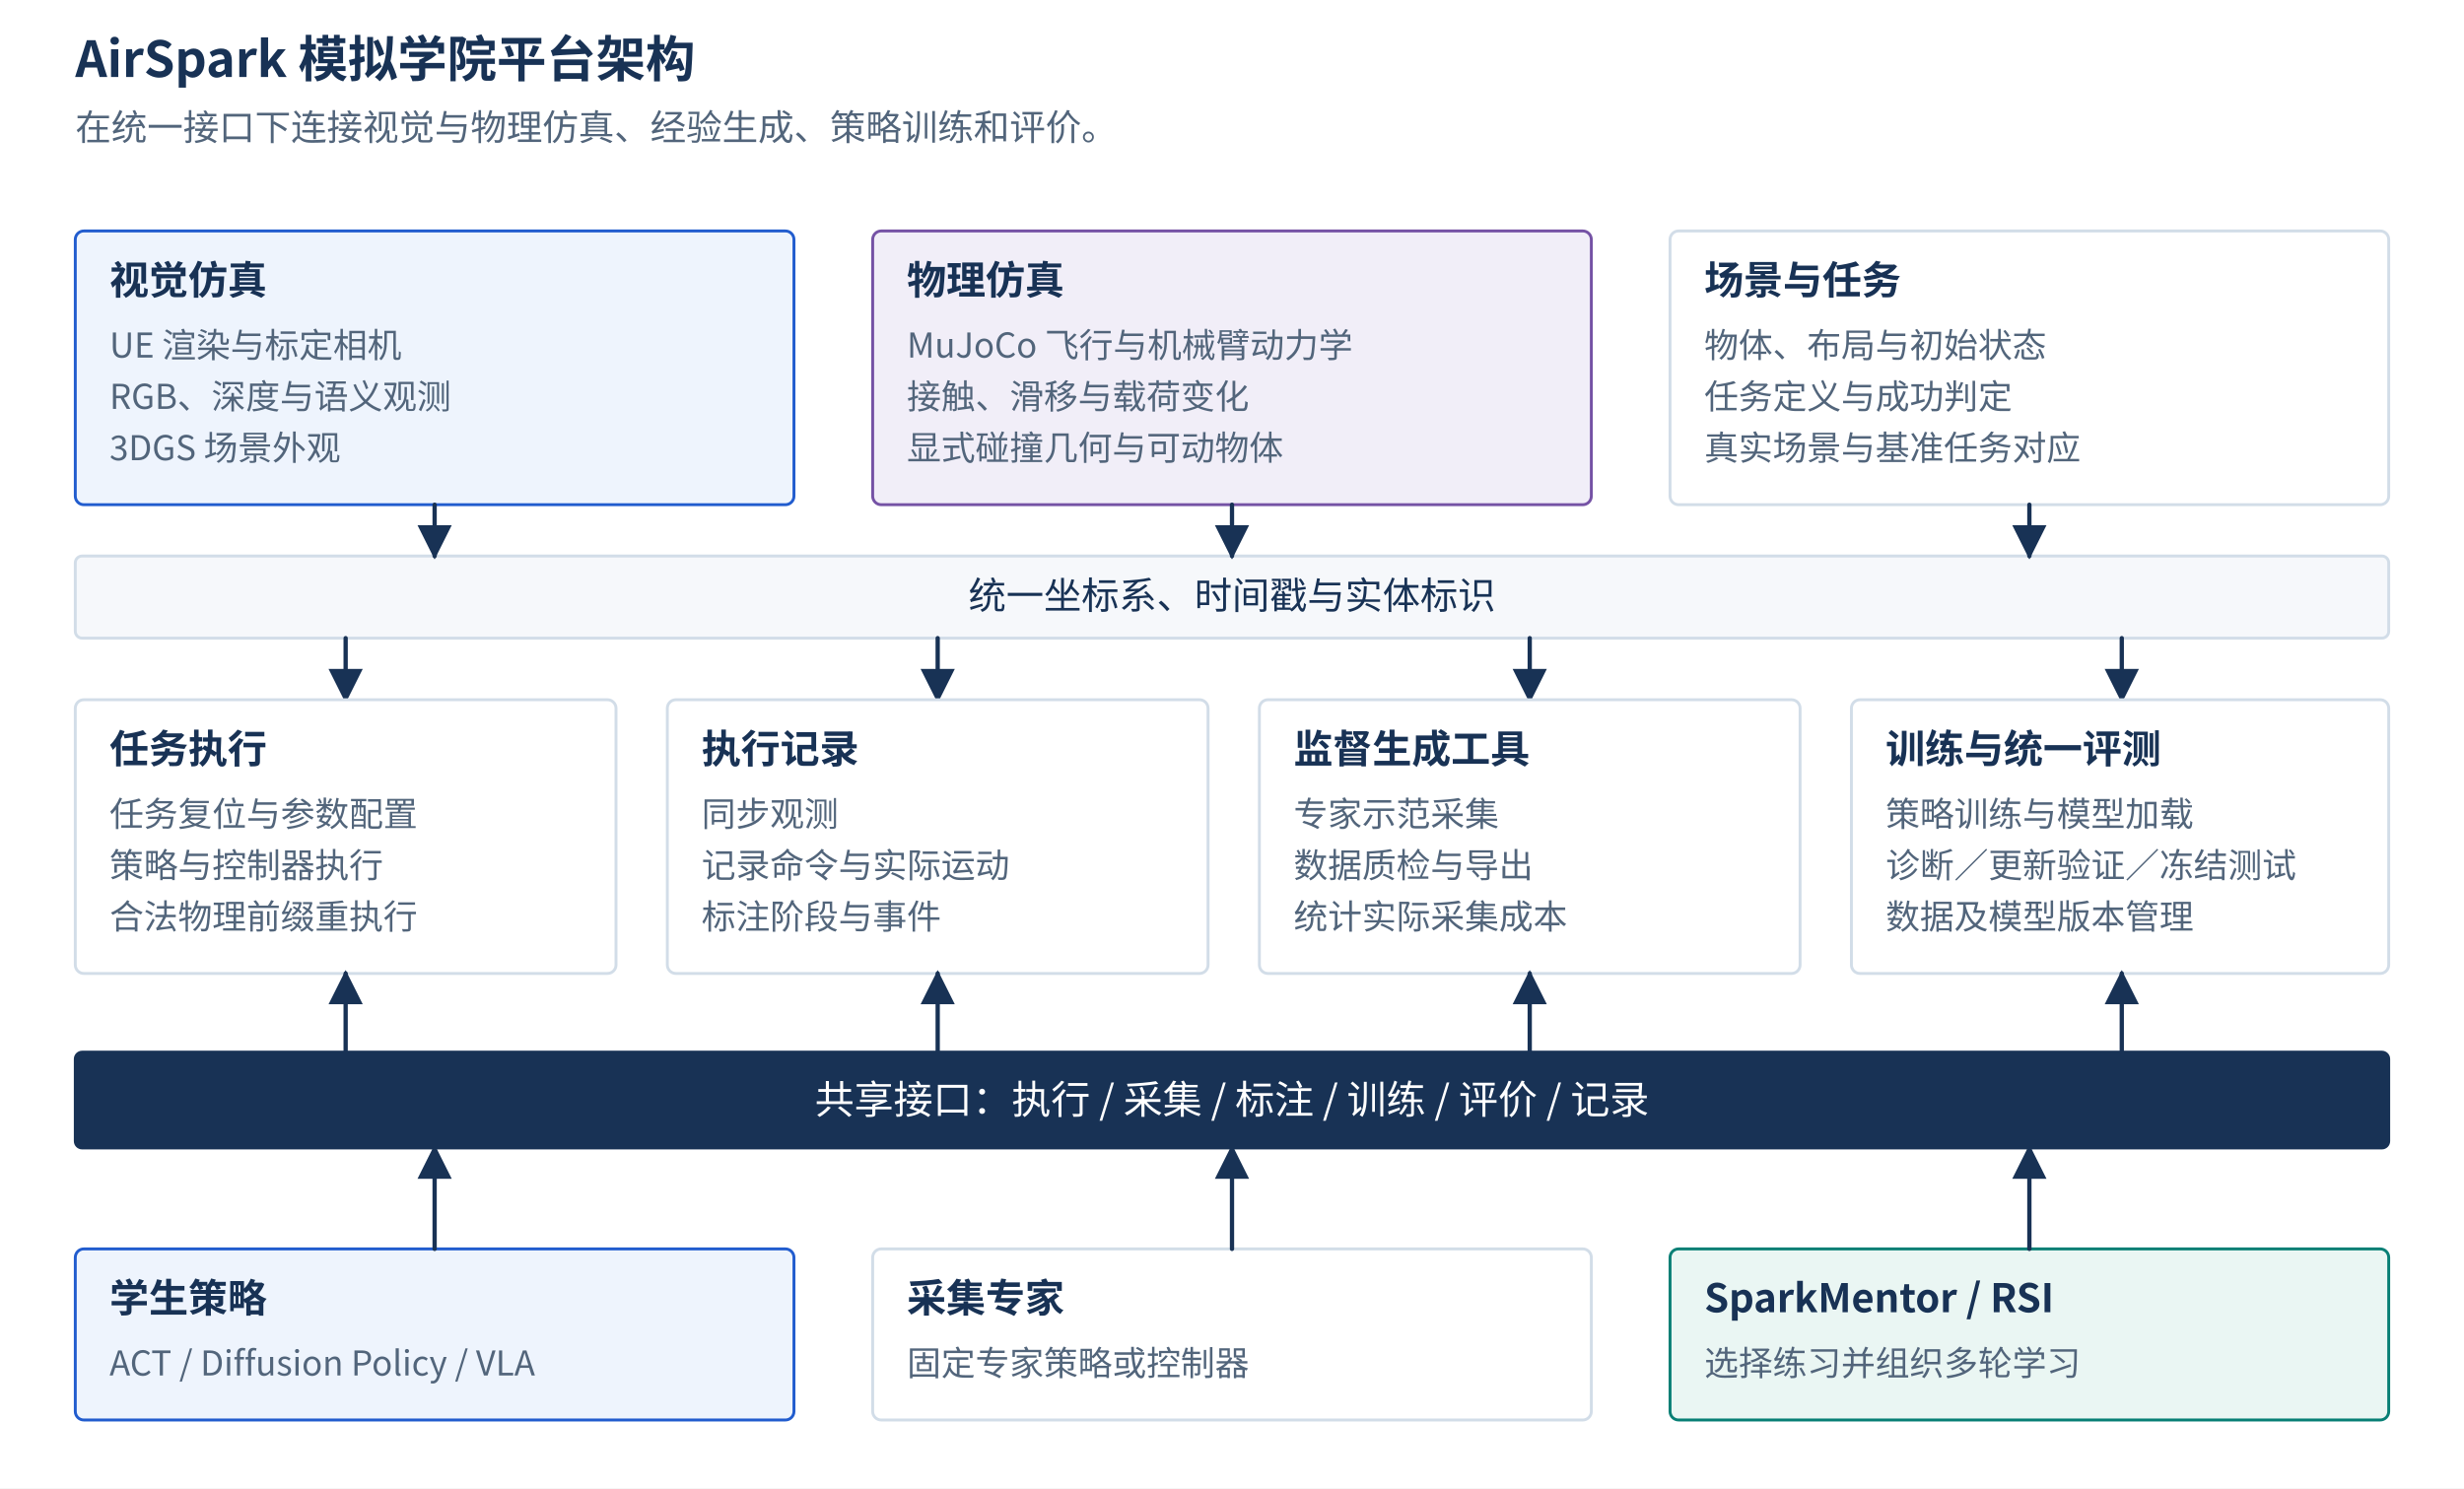
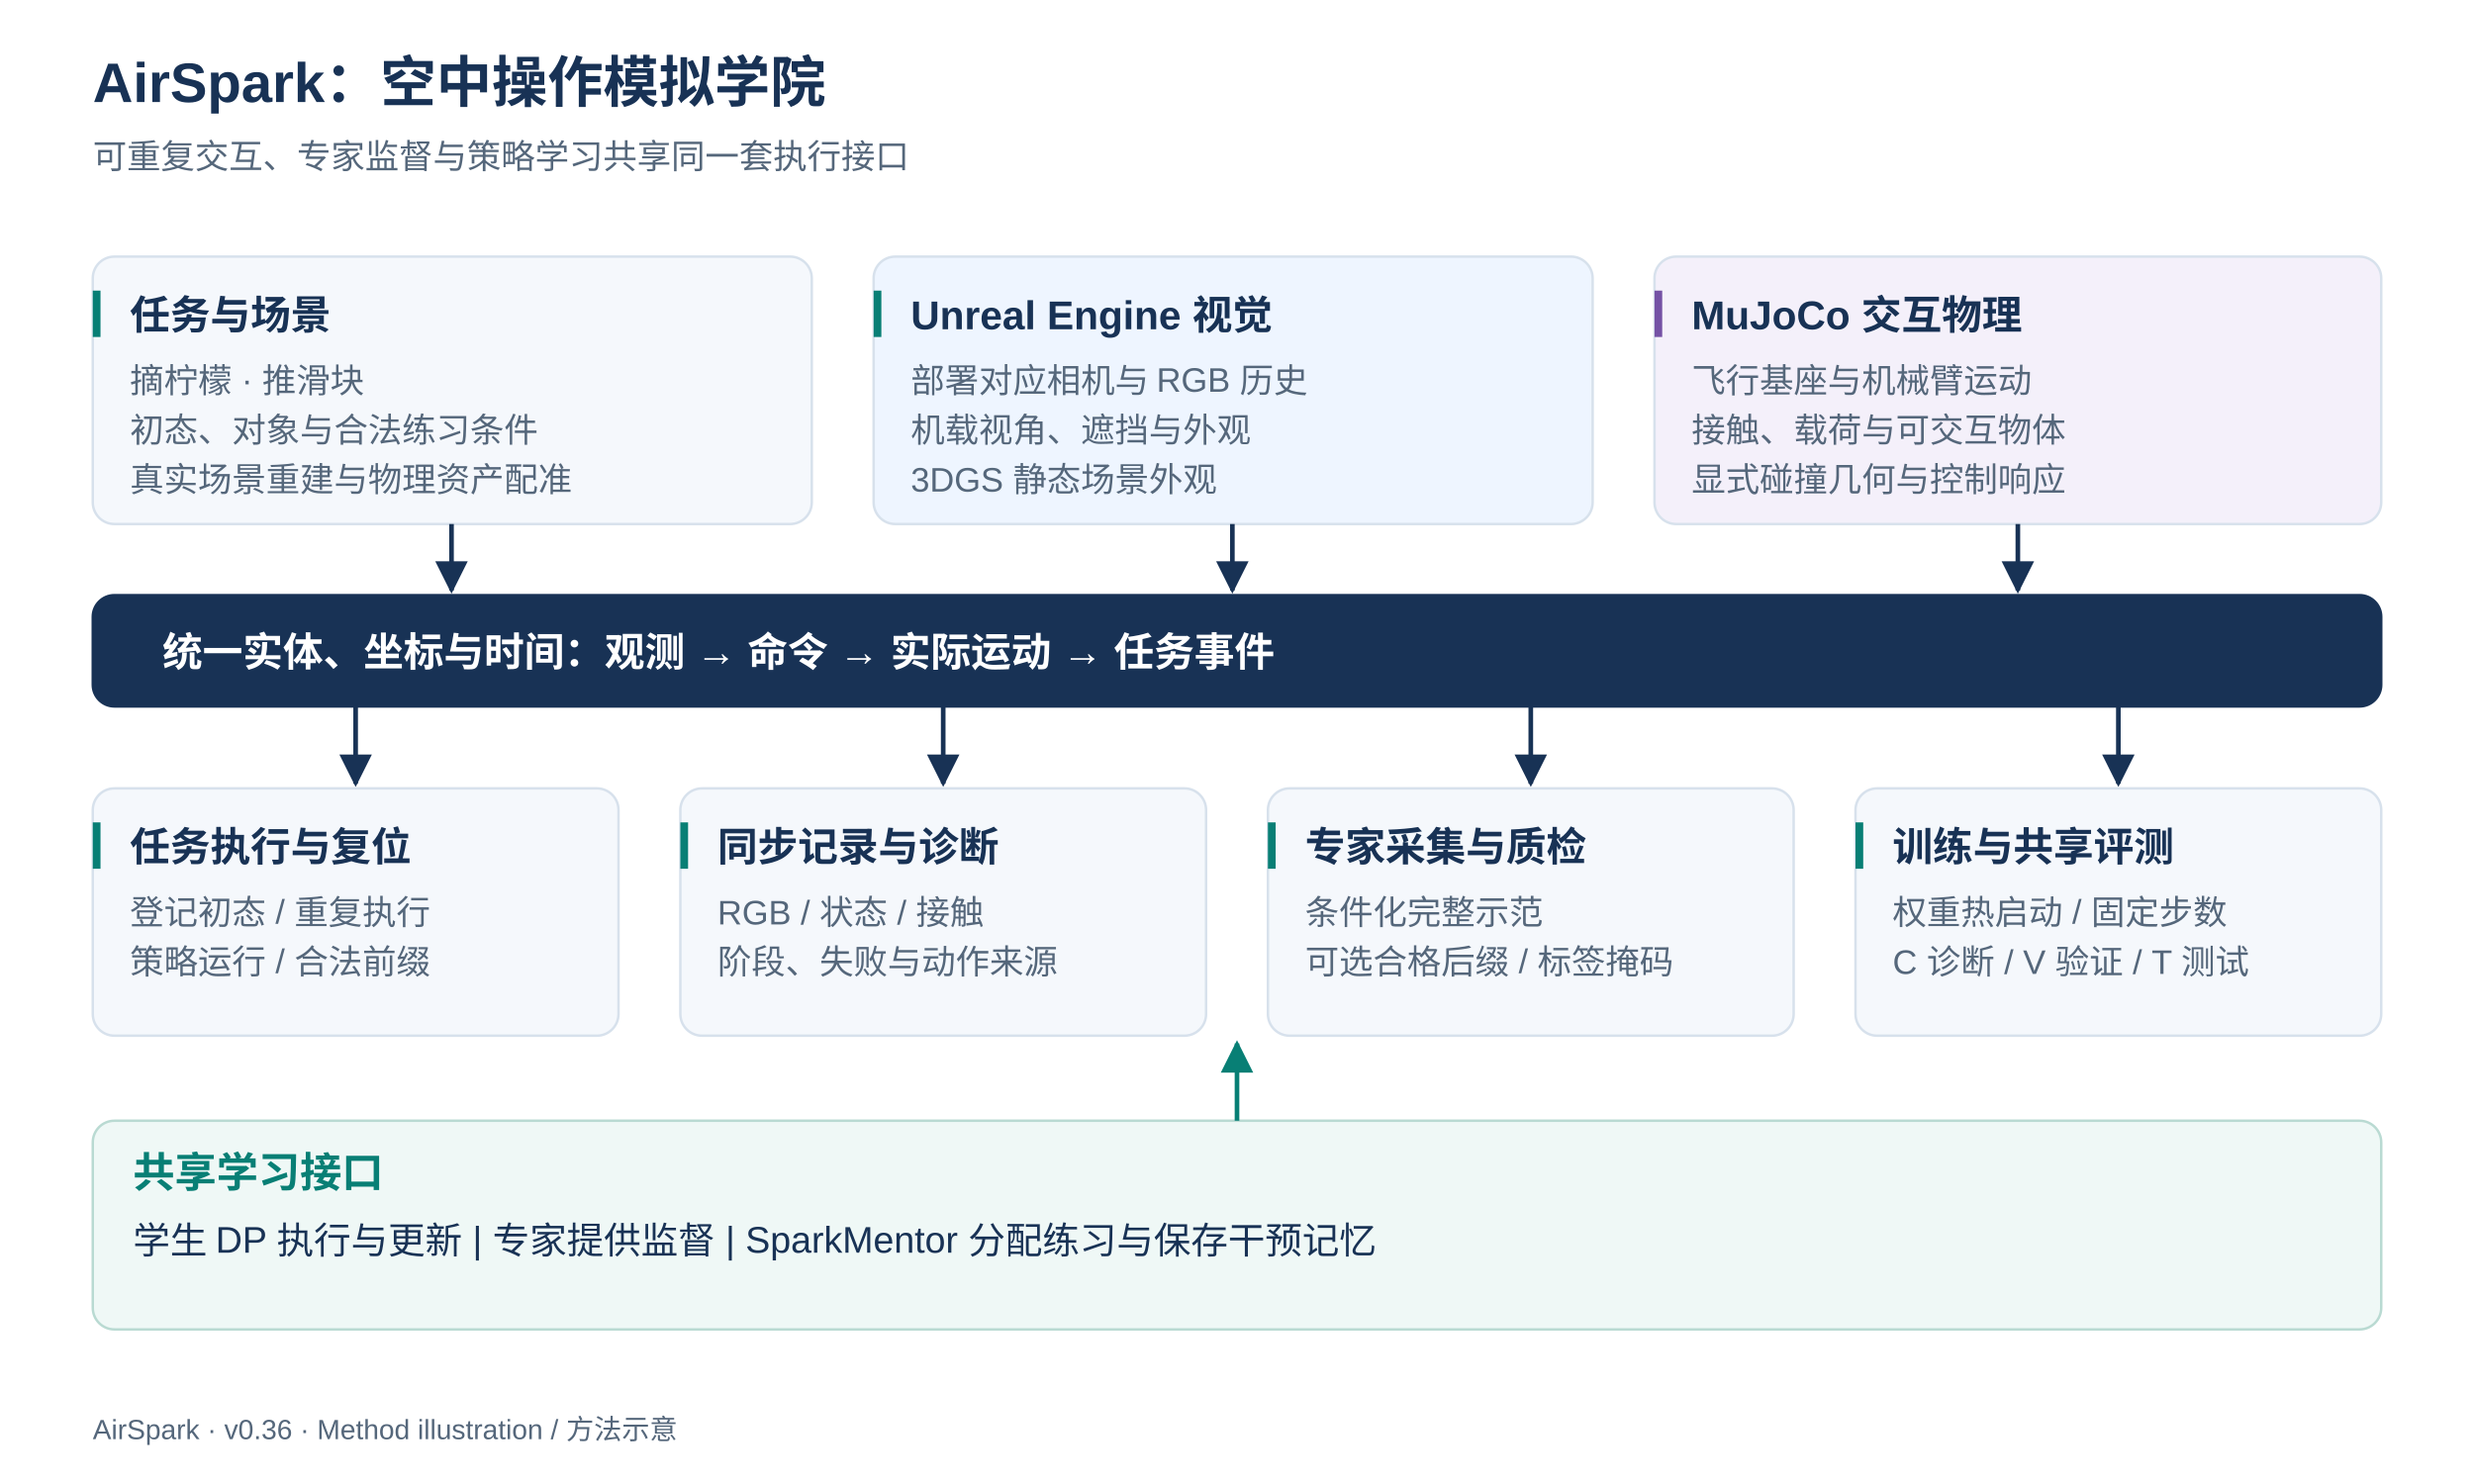
- <svg xmlns="http://www.w3.org/2000/svg" width="1440" height="870" viewBox="0 0 1440 870" role="img" aria-labelledby="title desc">
+ <svg xmlns="http://www.w3.org/2000/svg" width="1600" height="960" viewBox="0 0 1600 960" role="img">
  <defs>
-     <marker id="arrow-ink" viewBox="0 0 10 10" refX="9" refY="5" markerWidth="8" markerHeight="8" orient="auto-start-reverse">
-       <path d="M 0 0 L 10 5 L 0 10 z" fill="#183255" />
+     <marker id="navy" viewBox="0 0 10 10" refX="9" refY="5" markerWidth="7" markerHeight="7" orient="auto">
+       <path d="M0 0 L10 5 L0 10 Z" fill="#183255" />
    </marker>
-     <marker id="arrow-teal" viewBox="0 0 10 10" refX="9" refY="5" markerWidth="8" markerHeight="8" orient="auto-start-reverse">
-       <path d="M 0 0 L 10 5 L 0 10 z" fill="#087f75" />
+     <marker id="teal" viewBox="0 0 10 10" refX="9" refY="5" markerWidth="7" markerHeight="7" orient="auto">
+       <path d="M0 0 L10 5 L0 10 Z" fill="#087f75" />
    </marker>
-     <marker id="arrow-blue" viewBox="0 0 10 10" refX="9" refY="5" markerWidth="8" markerHeight="8" orient="auto-start-reverse">
-       <path d="M 0 0 L 10 5 L 0 10 z" fill="#215cce" />
-     </marker>
-     <marker id="arrow-purple" viewBox="0 0 10 10" refX="9" refY="5" markerWidth="8" markerHeight="8" orient="auto-start-reverse">
-       <path d="M 0 0 L 10 5 L 0 10 z" fill="#7552a5" />
-     </marker>
-     <marker id="arrow-amber" viewBox="0 0 10 10" refX="9" refY="5" markerWidth="8" markerHeight="8" orient="auto-start-reverse">
-       <path d="M 0 0 L 10 5 L 0 10 z" fill="#94601b" />
+     <marker id="purple" viewBox="0 0 10 10" refX="9" refY="5" markerWidth="7" markerHeight="7" orient="auto">
+       <path d="M0 0 L10 5 L0 10 Z" fill="#7552a5" />
    </marker>
  </defs>
-   <g font-family="Microsoft YaHei, Noto Sans CJK SC, Arial, sans-serif">
-     <rect width="1440" height="100%" fill="white" />
-     <text x="44" y="45" fill="#183255" font-size="29" font-weight="700" text-anchor="start">AirSpark 模拟学院平台架构</text>
-     <text x="44" y="82" fill="#52657b" font-size="21" font-weight="400" text-anchor="start">在统一接口下连接视觉与物理仿真、经验生成、策略训练和评价。</text>
-     <rect x="44" y="135" width="420" height="160" rx="5" fill="#eef4fd" stroke="#215cce" stroke-width="1.7" />
-     <text x="64" y="172" fill="#183255" font-size="23" font-weight="600" text-anchor="start">视觉仿真</text>
-     <text x="64" y="209" fill="#52657b" font-size="20" font-weight="400" text-anchor="start">UE 渲染与标定相机</text>
-     <text x="64" y="239" fill="#52657b" font-size="20" font-weight="400" text-anchor="start">RGB、深度与语义观测</text>
-     <text x="64" y="269" fill="#52657b" font-size="20" font-weight="400" text-anchor="start">3DGS 场景外观</text>
-     <rect x="510" y="135" width="420" height="160" rx="5" fill="#f1eef8" stroke="#7552a5" stroke-width="1.7" />
-     <text x="530" y="172" fill="#183255" font-size="23" font-weight="600" text-anchor="start">物理仿真</text>
-     <text x="530" y="209" fill="#52657b" font-size="20" font-weight="400" text-anchor="start">MuJoCo 飞行与机械臂动力学</text>
-     <text x="530" y="239" fill="#52657b" font-size="20" font-weight="400" text-anchor="start">接触、滑移与载荷变化</text>
-     <text x="530" y="269" fill="#52657b" font-size="20" font-weight="400" text-anchor="start">显式碰撞几何与可动物体</text>
-     <rect x="976" y="135" width="420" height="160" rx="5" fill="white" stroke="#d2dde8" stroke-width="1.7" />
-     <text x="996" y="172" fill="#183255" font-size="23" font-weight="600" text-anchor="start">场景与任务</text>
-     <text x="996" y="209" fill="#52657b" font-size="20" font-weight="400" text-anchor="start">物体、布局与初始状态</text>
-     <text x="996" y="239" fill="#52657b" font-size="20" font-weight="400" text-anchor="start">任务定义与成功判定</text>
-     <text x="996" y="269" fill="#52657b" font-size="20" font-weight="400" text-anchor="start">真实场景与基准任务对应</text>
-     <rect x="44" y="325" width="1352" height="48" rx="4" fill="#f6f8fb" stroke="#d2dde8" stroke-width="1.7" />
-     <text x="720" y="356" fill="#183255" font-size="22" font-weight="500" text-anchor="middle">统一坐标系、时间戳与实体标识</text>
-     <path d="M254 295 V325" fill="none" stroke="#183255" stroke-width="2.5" stroke-linejoin="round" stroke-linecap="round" marker-end="url(#arrow-ink)" />
-     <path d="M720 295 V325" fill="none" stroke="#183255" stroke-width="2.5" stroke-linejoin="round" stroke-linecap="round" marker-end="url(#arrow-ink)" />
-     <path d="M1186 295 V325" fill="none" stroke="#183255" stroke-width="2.5" stroke-linejoin="round" stroke-linecap="round" marker-end="url(#arrow-ink)" />
-     <path d="M202 373 V409" fill="none" stroke="#183255" stroke-width="2.5" stroke-linejoin="round" stroke-linecap="round" marker-end="url(#arrow-ink)" />
-     <path d="M548 373 V409" fill="none" stroke="#183255" stroke-width="2.5" stroke-linejoin="round" stroke-linecap="round" marker-end="url(#arrow-ink)" />
-     <path d="M894 373 V409" fill="none" stroke="#183255" stroke-width="2.5" stroke-linejoin="round" stroke-linecap="round" marker-end="url(#arrow-ink)" />
-     <path d="M1240 373 V409" fill="none" stroke="#183255" stroke-width="2.5" stroke-linejoin="round" stroke-linecap="round" marker-end="url(#arrow-ink)" />
-     <rect x="44" y="409" width="316" height="160" rx="5" fill="white" stroke="#d2dde8" stroke-width="1.7" />
-     <text x="64" y="446" fill="#183255" font-size="23" font-weight="600" text-anchor="start">任务执行</text>
-     <text x="64" y="483" fill="#52657b" font-size="20" font-weight="400" text-anchor="start">任务复位与参数配置</text>
-     <text x="64" y="513" fill="#52657b" font-size="20" font-weight="400" text-anchor="start">策略与控制器执行</text>
-     <text x="64" y="543" fill="#52657b" font-size="20" font-weight="400" text-anchor="start">合法物理前缀重执行</text>
-     <rect x="390" y="409" width="316" height="160" rx="5" fill="white" stroke="#d2dde8" stroke-width="1.7" />
-     <text x="410" y="446" fill="#183255" font-size="23" font-weight="600" text-anchor="start">执行记录</text>
-     <text x="410" y="483" fill="#52657b" font-size="20" font-weight="400" text-anchor="start">同步观测</text>
-     <text x="410" y="513" fill="#52657b" font-size="20" font-weight="400" text-anchor="start">记录命令与实际运动</text>
-     <text x="410" y="543" fill="#52657b" font-size="20" font-weight="400" text-anchor="start">标注阶段与事件</text>
-     <rect x="736" y="409" width="316" height="160" rx="5" fill="white" stroke="#d2dde8" stroke-width="1.7" />
-     <text x="756" y="446" fill="#183255" font-size="23" font-weight="600" text-anchor="start">监督生成工具</text>
-     <text x="756" y="483" fill="#52657b" font-size="20" font-weight="400" text-anchor="start">专家示范采集</text>
-     <text x="756" y="513" fill="#52657b" font-size="20" font-weight="400" text-anchor="start">数据质检与导出</text>
-     <text x="756" y="543" fill="#52657b" font-size="20" font-weight="400" text-anchor="start">统计实际采集成本</text>
-     <rect x="1082" y="409" width="314" height="160" rx="5" fill="white" stroke="#d2dde8" stroke-width="1.7" />
-     <text x="1102" y="446" fill="#183255" font-size="23" font-weight="600" text-anchor="start">训练与统一评测</text>
-     <text x="1102" y="483" fill="#52657b" font-size="20" font-weight="400" text-anchor="start">策略训练与模型加载</text>
-     <text x="1102" y="513" fill="#52657b" font-size="20" font-weight="400" text-anchor="start">诊断／更新验证／冻结测试</text>
-     <text x="1102" y="543" fill="#52657b" font-size="20" font-weight="400" text-anchor="start">数据及模型版本管理</text>
-     <rect x="44" y="615" width="1352" height="56" rx="4" fill="#183255" stroke="#183255" stroke-width="1.7" />
-     <text x="720" y="651" fill="white" font-size="23" font-weight="500" text-anchor="middle">共享接口：执行 / 采集 / 标注 / 训练 / 评价 / 记录</text>
-     <path d="M202 615 V569" fill="none" stroke="#183255" stroke-width="2.5" stroke-linejoin="round" stroke-linecap="round" marker-end="url(#arrow-ink)" />
-     <path d="M548 615 V569" fill="none" stroke="#183255" stroke-width="2.5" stroke-linejoin="round" stroke-linecap="round" marker-end="url(#arrow-ink)" />
-     <path d="M894 615 V569" fill="none" stroke="#183255" stroke-width="2.5" stroke-linejoin="round" stroke-linecap="round" marker-end="url(#arrow-ink)" />
-     <path d="M1240 615 V569" fill="none" stroke="#183255" stroke-width="2.5" stroke-linejoin="round" stroke-linecap="round" marker-end="url(#arrow-ink)" />
-     <rect x="44" y="730" width="420" height="100" rx="5" fill="#eef4fd" stroke="#215cce" stroke-width="1.7" />
-     <text x="64" y="767" fill="#183255" font-size="23" font-weight="600" text-anchor="start">学生策略</text>
-     <text x="64" y="804" fill="#52657b" font-size="20" font-weight="400" text-anchor="start">ACT / Diffusion Policy / VLA</text>
-     <rect x="510" y="730" width="420" height="100" rx="5" fill="white" stroke="#d2dde8" stroke-width="1.7" />
-     <text x="530" y="767" fill="#183255" font-size="23" font-weight="600" text-anchor="start">采集专家</text>
-     <text x="530" y="804" fill="#52657b" font-size="20" font-weight="400" text-anchor="start">固定专家策略或控制器</text>
-     <rect x="976" y="730" width="420" height="100" rx="5" fill="#eaf6f3" stroke="#087f75" stroke-width="1.7" />
-     <text x="996" y="767" fill="#183255" font-size="23" font-weight="600" text-anchor="start">SparkMentor / RSI</text>
-     <text x="996" y="804" fill="#52657b" font-size="20" font-weight="400" text-anchor="start">选择练习并组织多轮学习</text>
-     <path d="M254 730 V671" fill="none" stroke="#183255" stroke-width="2.5" stroke-linejoin="round" stroke-linecap="round" marker-end="url(#arrow-ink)" />
-     <path d="M720 730 V671" fill="none" stroke="#183255" stroke-width="2.5" stroke-linejoin="round" stroke-linecap="round" marker-end="url(#arrow-ink)" />
-     <path d="M1186 730 V671" fill="none" stroke="#183255" stroke-width="2.5" stroke-linejoin="round" stroke-linecap="round" marker-end="url(#arrow-ink)" />
-   </g>
+   <rect width="1600" height="960" fill="white" />
+   <text x="60" y="66" fill="#183255" font-size="36" font-weight="700" font-family="Arial,Microsoft YaHei,Noto Sans CJK SC,sans-serif">AirSpark：空中操作模拟学院</text>
+   <text x="60" y="109" fill="#55677b" font-size="22" font-weight="400" font-family="Arial,Microsoft YaHei,Noto Sans CJK SC,sans-serif">可重复交互、专家监督与策略学习共享同一套执行接口</text>
+   <rect x="60" y="166" width="465" height="173" rx="14" fill="#f5f8fc" stroke="#d7e1ec" stroke-width="1.6" />
+   <rect x="60" y="188" width="5" height="30" fill="#087f75" />
+   <text x="84" y="213" fill="#183255" font-size="26" font-weight="700" font-family="Arial,Microsoft YaHei,Noto Sans CJK SC,sans-serif">任务与场景</text>
+   <text x="84" y="254" fill="#55677b" font-size="22" font-weight="400" font-family="Arial,Microsoft YaHei,Noto Sans CJK SC,sans-serif">摘柠檬 · 推滑块</text>
+   <text x="84" y="286" fill="#55677b" font-size="22" font-weight="400" font-family="Arial,Microsoft YaHei,Noto Sans CJK SC,sans-serif">初态、对象与合法练习条件</text>
+   <text x="84" y="318" fill="#55677b" font-size="22" font-weight="400" font-family="Arial,Microsoft YaHei,Noto Sans CJK SC,sans-serif">真实场景重建与物理资产配准</text>
+   <rect x="565" y="166" width="465" height="173" rx="14" fill="#eef5ff" stroke="#d7e1ec" stroke-width="1.6" />
+   <rect x="565" y="188" width="5" height="30" fill="#087f75" />
+   <text x="589" y="213" fill="#183255" font-size="26" font-weight="700" font-family="Arial,Microsoft YaHei,Noto Sans CJK SC,sans-serif">Unreal Engine 视觉</text>
+   <text x="589" y="254" fill="#55677b" font-size="22" font-weight="400" font-family="Arial,Microsoft YaHei,Noto Sans CJK SC,sans-serif">部署对应相机与 RGB 历史</text>
+   <text x="589" y="286" fill="#55677b" font-size="22" font-weight="400" font-family="Arial,Microsoft YaHei,Noto Sans CJK SC,sans-serif">机载视角、遮挡与外观</text>
+   <text x="589" y="318" fill="#55677b" font-size="22" font-weight="400" font-family="Arial,Microsoft YaHei,Noto Sans CJK SC,sans-serif">3DGS 静态场景外观</text>
+   <rect x="1070" y="166" width="470" height="173" rx="14" fill="#f4f0fa" stroke="#d7e1ec" stroke-width="1.6" />
+   <rect x="1070" y="188" width="5" height="30" fill="#7552a5" />
+   <text x="1094" y="213" fill="#183255" font-size="26" font-weight="700" font-family="Arial,Microsoft YaHei,Noto Sans CJK SC,sans-serif">MuJoCo 交互物理</text>
+   <text x="1094" y="254" fill="#55677b" font-size="22" font-weight="400" font-family="Arial,Microsoft YaHei,Noto Sans CJK SC,sans-serif">飞行基座与机械臂运动</text>
+   <text x="1094" y="286" fill="#55677b" font-size="22" font-weight="400" font-family="Arial,Microsoft YaHei,Noto Sans CJK SC,sans-serif">接触、载荷与可交互物体</text>
+   <text x="1094" y="318" fill="#55677b" font-size="22" font-weight="400" font-family="Arial,Microsoft YaHei,Noto Sans CJK SC,sans-serif">显式碰撞几何与控制响应</text>
+   <path d="M292 339 L292 382" fill="none" stroke="#183255" stroke-width="3" marker-end="url(#navy)" />
+   <path d="M797 339 L797 382" fill="none" stroke="#183255" stroke-width="3" marker-end="url(#navy)" />
+   <path d="M1305 339 L1305 382" fill="none" stroke="#183255" stroke-width="3" marker-end="url(#navy)" />
+   <rect x="60" y="385" width="1480" height="72" rx="14" fill="#183255" stroke="#183255" stroke-width="1.6" />
+   <text x="105" y="431" fill="white" font-size="26" font-weight="700" font-family="Arial,Microsoft YaHei,Noto Sans CJK SC,sans-serif">统一实体、坐标与时间：观测 → 命令 → 实际运动 → 任务事件</text>
+   <path d="M230 457 L230 507" fill="none" stroke="#183255" stroke-width="3" marker-end="url(#navy)" />
+   <rect x="60" y="510" width="340" height="160" rx="14" fill="#f5f8fc" stroke="#d7e1ec" stroke-width="1.6" />
+   <rect x="60" y="532" width="5" height="30" fill="#087f75" />
+   <text x="84" y="557" fill="#183255" font-size="26" font-weight="700" font-family="Arial,Microsoft YaHei,Noto Sans CJK SC,sans-serif">任务执行与复位</text>
+   <text x="84" y="598" fill="#55677b" font-size="22" font-weight="400" font-family="Arial,Microsoft YaHei,Noto Sans CJK SC,sans-serif">登记初态 / 重复执行</text>
+   <text x="84" y="630" fill="#55677b" font-size="22" font-weight="400" font-family="Arial,Microsoft YaHei,Noto Sans CJK SC,sans-serif">策略运行 / 合法前缀</text>
+   <path d="M610 457 L610 507" fill="none" stroke="#183255" stroke-width="3" marker-end="url(#navy)" />
+   <rect x="440" y="510" width="340" height="160" rx="14" fill="#f5f8fc" stroke="#d7e1ec" stroke-width="1.6" />
+   <rect x="440" y="532" width="5" height="30" fill="#087f75" />
+   <text x="464" y="557" fill="#183255" font-size="26" font-weight="700" font-family="Arial,Microsoft YaHei,Noto Sans CJK SC,sans-serif">同步记录与诊断</text>
+   <text x="464" y="598" fill="#55677b" font-size="22" font-weight="400" font-family="Arial,Microsoft YaHei,Noto Sans CJK SC,sans-serif">RGB / 状态 / 接触</text>
+   <text x="464" y="630" fill="#55677b" font-size="22" font-weight="400" font-family="Arial,Microsoft YaHei,Noto Sans CJK SC,sans-serif">阶段、失败与动作来源</text>
+   <path d="M990 457 L990 507" fill="none" stroke="#183255" stroke-width="3" marker-end="url(#navy)" />
+   <rect x="820" y="510" width="340" height="160" rx="14" fill="#f5f8fc" stroke="#d7e1ec" stroke-width="1.6" />
+   <rect x="820" y="532" width="5" height="30" fill="#087f75" />
+   <text x="844" y="557" fill="#183255" font-size="26" font-weight="700" font-family="Arial,Microsoft YaHei,Noto Sans CJK SC,sans-serif">专家采集与质检</text>
+   <text x="844" y="598" fill="#55677b" font-size="22" font-weight="400" font-family="Arial,Microsoft YaHei,Noto Sans CJK SC,sans-serif">条件化完整示范</text>
+   <text x="844" y="630" fill="#55677b" font-size="22" font-weight="400" font-family="Arial,Microsoft YaHei,Noto Sans CJK SC,sans-serif">可选合格后缀 / 标签掩码</text>
+   <path d="M1370 457 L1370 507" fill="none" stroke="#183255" stroke-width="3" marker-end="url(#navy)" />
+   <rect x="1200" y="510" width="340" height="160" rx="14" fill="#f5f8fc" stroke="#d7e1ec" stroke-width="1.6" />
+   <rect x="1200" y="532" width="5" height="30" fill="#087f75" />
+   <text x="1224" y="557" fill="#183255" font-size="26" font-weight="700" font-family="Arial,Microsoft YaHei,Noto Sans CJK SC,sans-serif">训练与共享评测</text>
+   <text x="1224" y="598" fill="#55677b" font-size="22" font-weight="400" font-family="Arial,Microsoft YaHei,Noto Sans CJK SC,sans-serif">权重热启动 / 固定步数</text>
+   <text x="1224" y="630" fill="#55677b" font-size="22" font-weight="400" font-family="Arial,Microsoft YaHei,Noto Sans CJK SC,sans-serif">C 诊断 / V 验证 / T 测试</text>
+   <rect x="60" y="725" width="1480" height="135" rx="14" fill="#eff8f6" stroke="#b9dad2" stroke-width="1.6" />
+   <text x="86" y="768" fill="#087f75" font-size="27" font-weight="700" font-family="Arial,Microsoft YaHei,Noto Sans CJK SC,sans-serif">共享学习接口</text>
+   <text x="86" y="811" fill="#183255" font-size="24" font-weight="400" font-family="Arial,Microsoft YaHei,Noto Sans CJK SC,sans-serif">学生 DP 执行与更新      |      专家提供监督      |      SparkMentor 分配练习与保存干预记忆</text>
+   <path d="M800 725 L800 675" fill="none" stroke="#087f75" stroke-width="3" marker-end="url(#teal)" />
+   <text x="60" y="931" fill="#55677b" font-size="18" font-weight="400" font-family="Arial,Microsoft YaHei,Noto Sans CJK SC,sans-serif">AirSpark  ·  v0.36  ·  Method illustration / 方法示意</text>
</svg>
